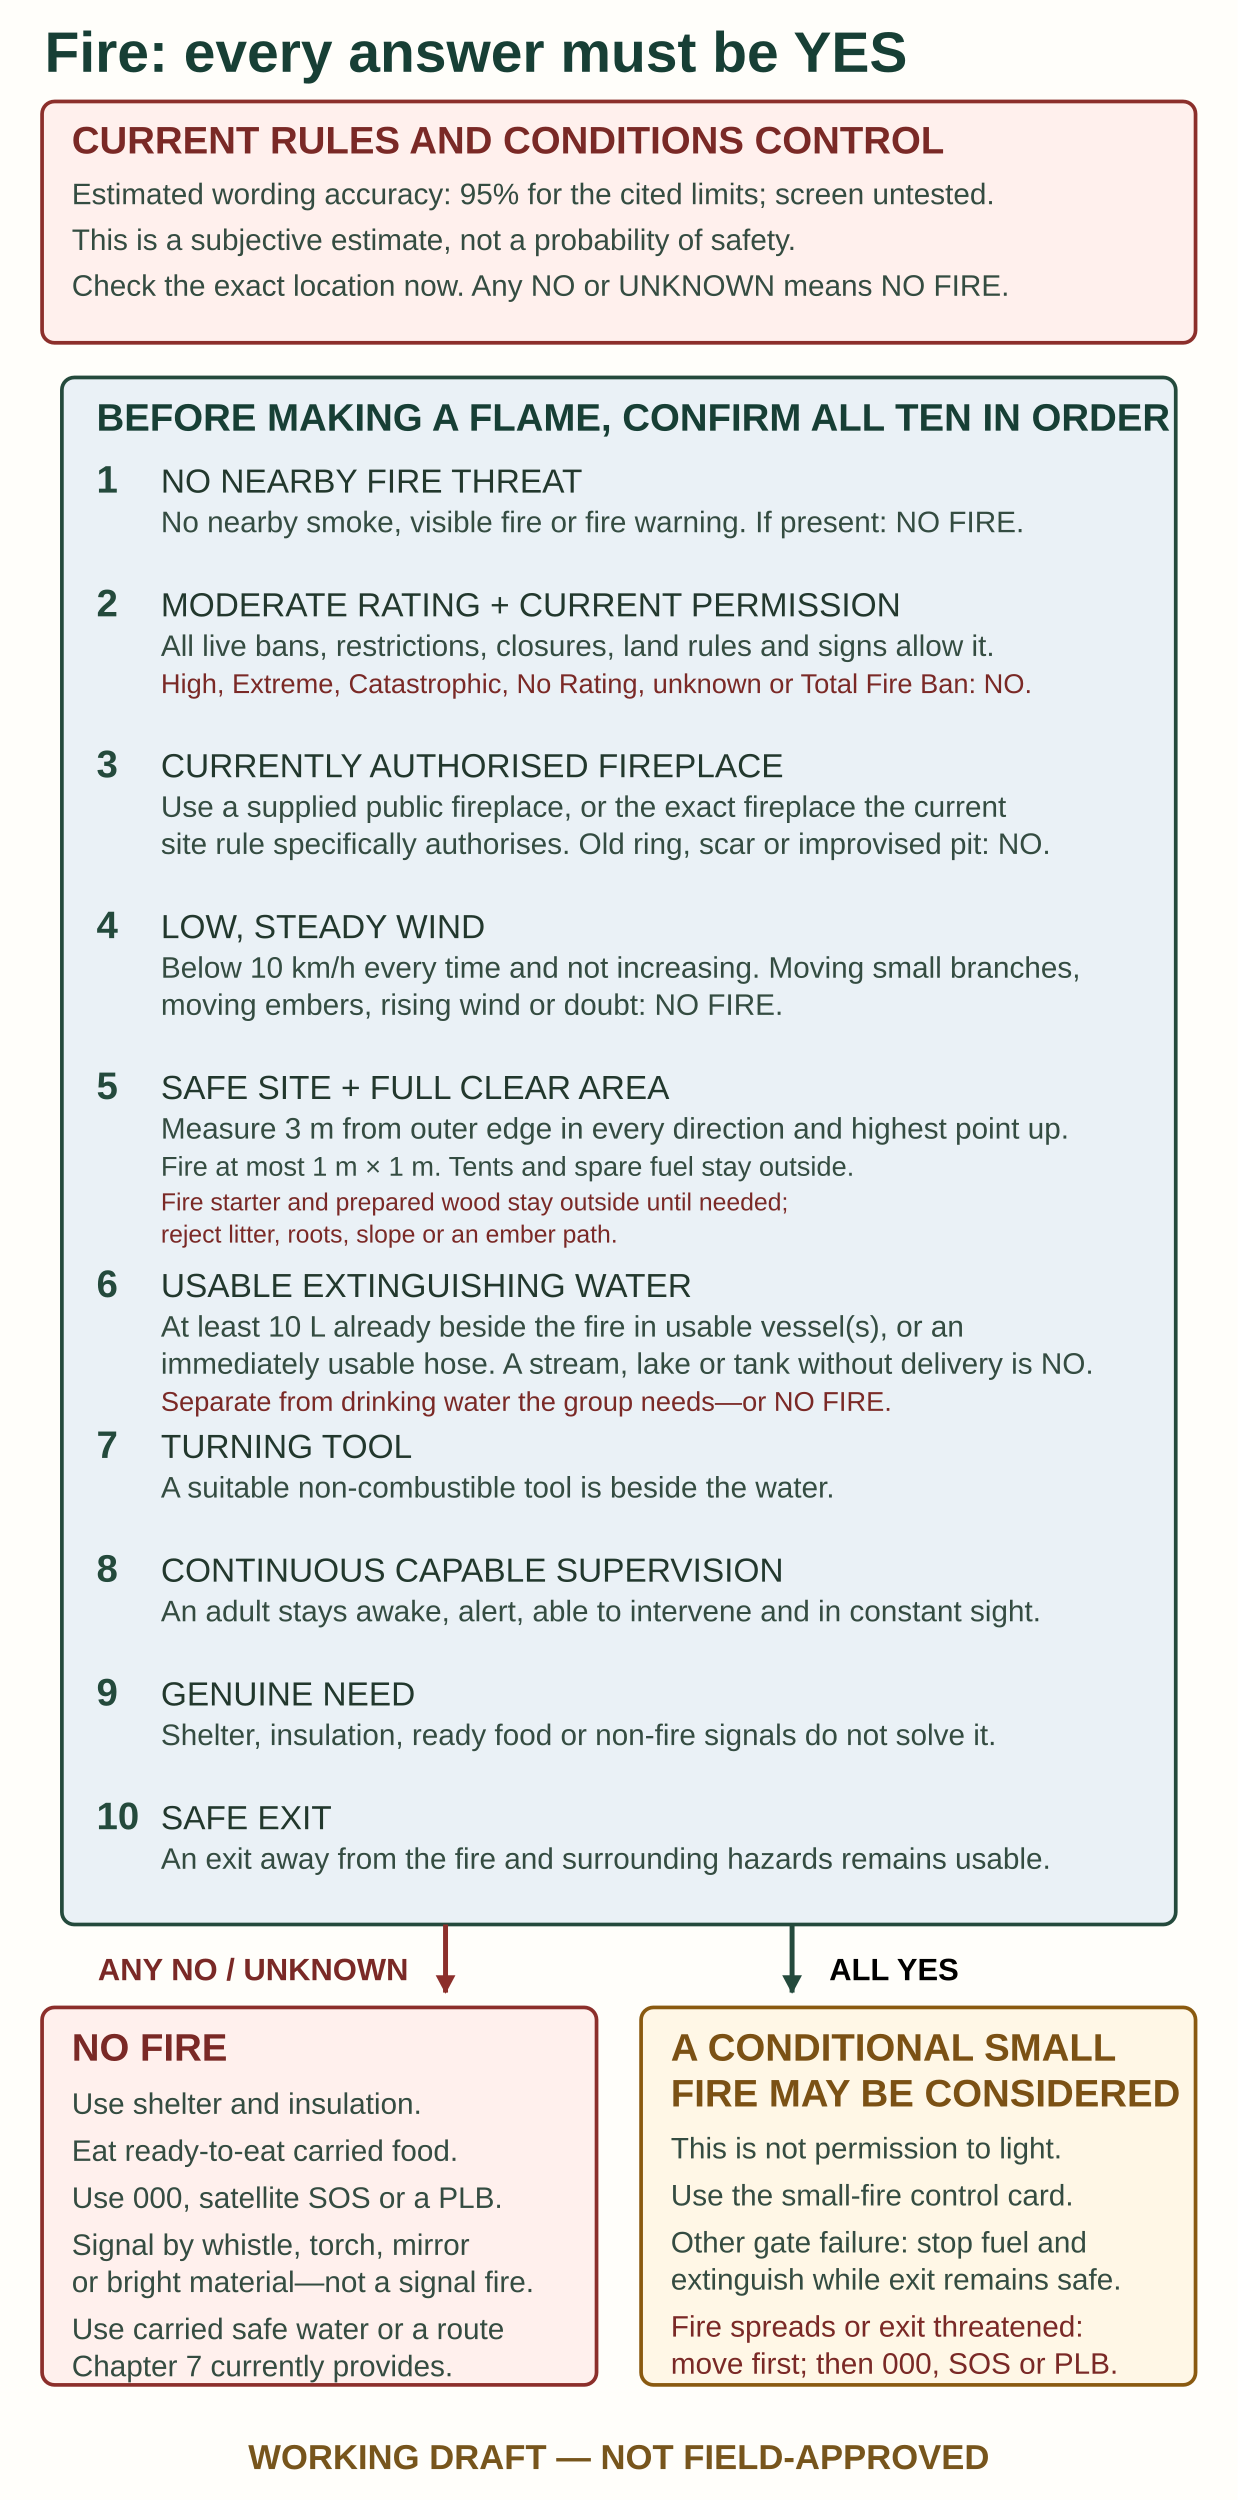
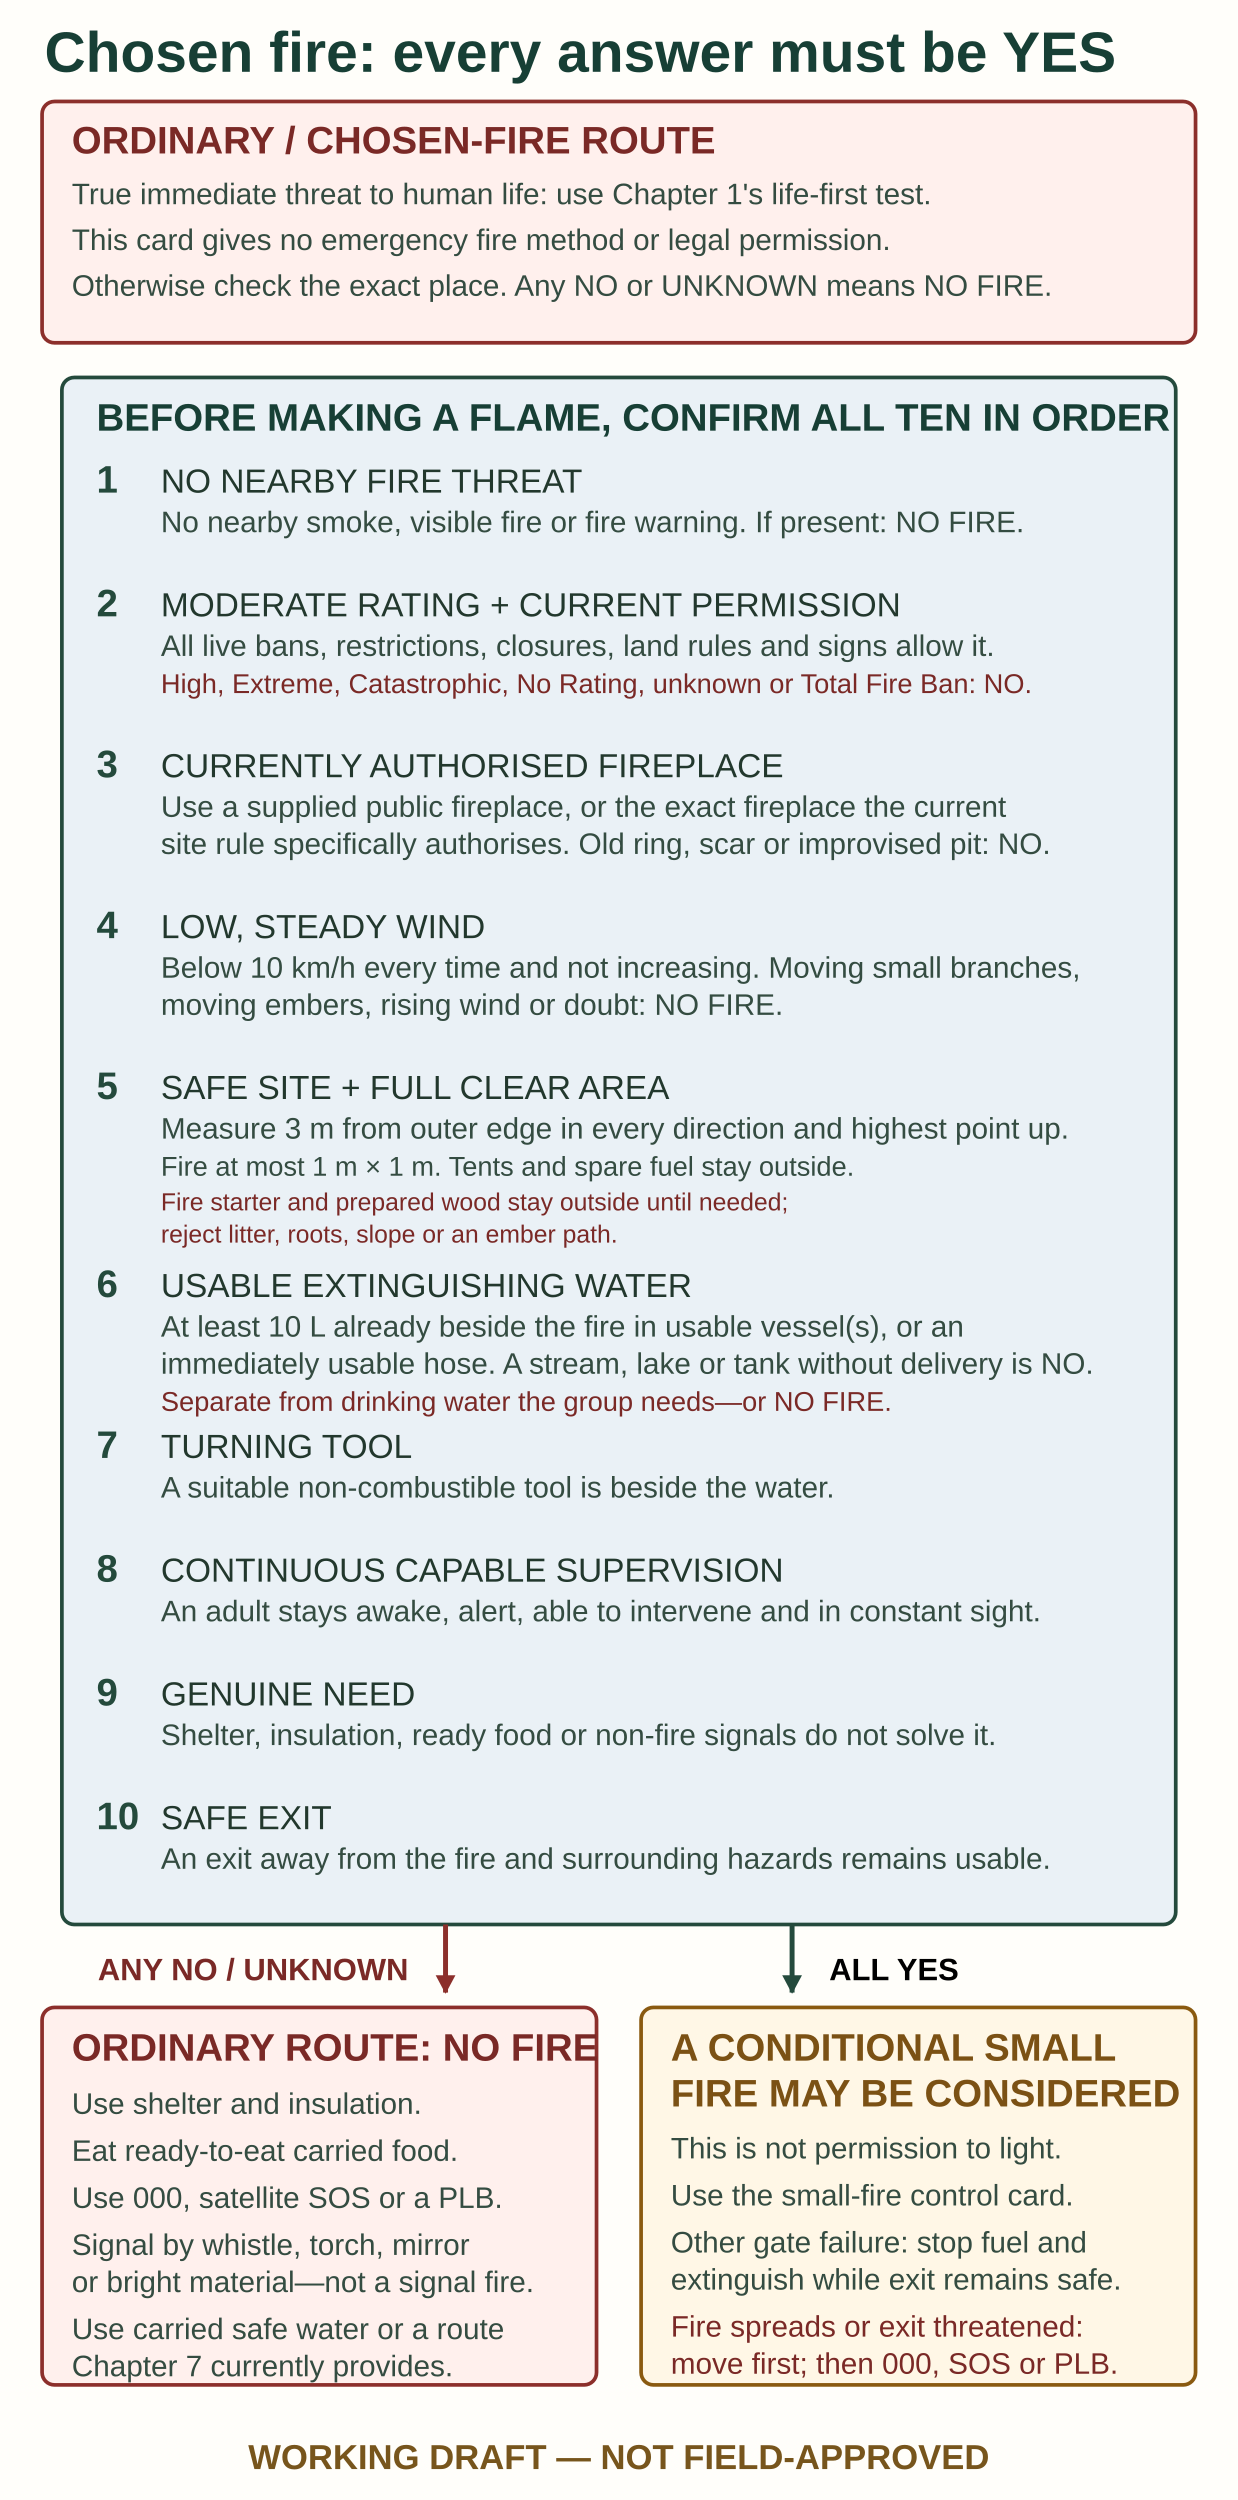
<svg xmlns="http://www.w3.org/2000/svg" width="1000" height="2020" viewBox="0 0 1000 2020" role="img" aria-labelledby="title desc">
  <defs>
    <marker id="arrow" markerUnits="userSpaceOnUse" markerWidth="16" markerHeight="16" refX="14" refY="8" orient="auto">
      <path d="M0 0 L15 8 L0 16 Z" fill="#244a3c" />
    </marker>
    <marker id="arrowRed" markerUnits="userSpaceOnUse" markerWidth="16" markerHeight="16" refX="14" refY="8" orient="auto">
      <path d="M0 0 L15 8 L0 16 Z" fill="#8c2f2b" />
    </marker>
    <style>
      .bg{fill:#fffefa}.decision{fill:#eaf1f6;stroke:#244a3c;stroke-width:3}.warning{fill:#fff0ed;stroke:#8c2f2b;stroke-width:3}.caution{fill:#fff7e6;stroke:#8a5a10;stroke-width:3}.path{fill:none;stroke:#244a3c;stroke-width:4;marker-end:url(#arrow)}.stopPath{fill:none;stroke:#8c2f2b;stroke-width:4;marker-end:url(#arrowRed)}.title{font:700 46px Arial,sans-serif;fill:#173f35}.head{font:700 31px Arial,sans-serif;fill:#173f35}.body{font:27px Arial,sans-serif;fill:#22382d}.small{font:24px Arial,sans-serif;fill:#344c41}.branch{font:700 25px Arial,sans-serif}.red{fill:#7a2926}.amber{fill:#7b5114}.tick{fill:#244a3c;font:700 31px Arial,sans-serif}
    </style>
  </defs>
  <rect class="bg" width="1000" height="2020" />
-   <text class="title" x="36" y="58">Fire: every answer must be YES</text>
+   <text class="title" x="36" y="58">Chosen fire: every answer must be YES</text>
  <rect class="warning" x="34" y="82" width="932" height="195" rx="10" />
-   <text class="head red" x="58" y="124">CURRENT RULES AND CONDITIONS CONTROL</text>
-   <text class="small" x="58" y="165">Estimated wording accuracy: 95% for the cited limits; screen untested.</text>
-   <text class="small" x="58" y="202">This is a subjective estimate, not a probability of safety.</text>
-   <text class="small" x="58" y="239">Check the exact location now. Any NO or UNKNOWN means NO FIRE.</text>
+   <text class="head red" x="58" y="124">ORDINARY / CHOSEN-FIRE ROUTE</text>
+   <text class="small" x="58" y="165">True immediate threat to human life: use Chapter 1's life-first test.</text>
+   <text class="small" x="58" y="202">This card gives no emergency fire method or legal permission.</text>
+   <text class="small" x="58" y="239">Otherwise check the exact place. Any NO or UNKNOWN means NO FIRE.</text>
  <rect class="decision" x="50" y="305" width="900" height="1250" rx="10" />
  <text class="head" x="78" y="348">BEFORE MAKING A FLAME, CONFIRM ALL TEN IN ORDER</text>
  <text class="tick" x="78" y="398">1</text>
  <text class="body" x="130" y="398">NO NEARBY FIRE THREAT</text>
  <text class="small" x="130" y="430">No nearby smoke, visible fire or fire warning. If present: NO FIRE.</text>
  <text class="tick" x="78" y="498">2</text>
  <text class="body" x="130" y="498">MODERATE RATING + CURRENT PERMISSION</text>
  <text class="small" x="130" y="530">All live bans, restrictions, closures, land rules and signs allow it.</text>
  <text class="small red" style="font-size:22px" x="130" y="560">High, Extreme, Catastrophic, No Rating, unknown or Total Fire Ban: NO.</text>
  <text class="tick" x="78" y="628">3</text>
  <text class="body" x="130" y="628">CURRENTLY AUTHORISED FIREPLACE</text>
  <text class="small" x="130" y="660">Use a supplied public fireplace, or the exact fireplace the current</text>
  <text class="small" x="130" y="690">site rule specifically authorises. Old ring, scar or improvised pit: NO.</text>
  <text class="tick" x="78" y="758">4</text>
  <text class="body" x="130" y="758">LOW, STEADY WIND</text>
  <text class="small" x="130" y="790">Below 10 km/h every time and not increasing. Moving small branches,</text>
  <text class="small" x="130" y="820">moving embers, rising wind or doubt: NO FIRE.</text>
  <text class="tick" x="78" y="888">5</text>
  <text class="body" x="130" y="888">SAFE SITE + FULL CLEAR AREA</text>
  <text class="small" x="130" y="920">Measure 3 m from outer edge in every direction and highest point up.</text>
  <text class="small" style="font-size:22px" x="130" y="950">Fire at most 1 m × 1 m. Tents and spare fuel stay outside.</text>
  <text class="small red" style="font-size:20px" x="130" y="978">Fire starter and prepared wood stay outside until needed;</text>
  <text class="small red" style="font-size:20px" x="130" y="1004">reject litter, roots, slope or an ember path.</text>
  <text class="tick" x="78" y="1048">6</text>
  <text class="body" x="130" y="1048">USABLE EXTINGUISHING WATER</text>
  <text class="small" x="130" y="1080">At least 10 L already beside the fire in usable vessel(s), or an</text>
  <text class="small" x="130" y="1110">immediately usable hose. A stream, lake or tank without delivery is NO.</text>
  <text class="small red" style="font-size:22px" x="130" y="1140">Separate from drinking water the group needs—or NO FIRE.</text>
  <text class="tick" x="78" y="1178">7</text>
  <text class="body" x="130" y="1178">TURNING TOOL</text>
  <text class="small" x="130" y="1210">A suitable non-combustible tool is beside the water.</text>
  <text class="tick" x="78" y="1278">8</text>
  <text class="body" x="130" y="1278">CONTINUOUS CAPABLE SUPERVISION</text>
  <text class="small" x="130" y="1310">An adult stays awake, alert, able to intervene and in constant sight.</text>
  <text class="tick" x="78" y="1378">9</text>
  <text class="body" x="130" y="1378">GENUINE NEED</text>
  <text class="small" x="130" y="1410">Shelter, insulation, ready food or non-fire signals do not solve it.</text>
  <text class="tick" x="78" y="1478">10</text>
  <text class="body" x="130" y="1478">SAFE EXIT</text>
  <text class="small" x="130" y="1510">An exit away from the fire and surrounding hazards remains usable.</text>
  <path class="stopPath" d="M360 1555 V1610" />
  <text class="branch red" x="330" y="1600" text-anchor="end">ANY NO / UNKNOWN</text>
  <path class="path" d="M640 1555 V1610" />
  <text class="branch" x="670" y="1600">ALL YES</text>
  <rect class="warning" x="34" y="1622" width="448" height="305" rx="10" />
-   <text class="head red" x="58" y="1665">NO FIRE</text>
+   <text class="head red" x="58" y="1665">ORDINARY ROUTE: NO FIRE</text>
  <text class="small" x="58" y="1708">Use shelter and insulation.</text>
  <text class="small" x="58" y="1746">Eat ready-to-eat carried food.</text>
  <text class="small" x="58" y="1784">Use 000, satellite SOS or a PLB.</text>
  <text class="small" x="58" y="1822">Signal by whistle, torch, mirror</text>
  <text class="small" x="58" y="1852">or bright material—not a signal fire.</text>
  <text class="small" x="58" y="1890">Use carried safe water or a route</text>
  <text class="small" x="58" y="1920">Chapter 7 currently provides.</text>
  <rect class="caution" x="518" y="1622" width="448" height="305" rx="10" />
  <text class="head amber" x="542" y="1665">A CONDITIONAL SMALL</text>
  <text class="head amber" x="542" y="1702">FIRE MAY BE CONSIDERED</text>
  <text class="small" x="542" y="1744">This is not permission to light.</text>
  <text class="small" x="542" y="1782">Use the small-fire control card.</text>
  <text class="small" x="542" y="1820">Other gate failure: stop fuel and</text>
  <text class="small" x="542" y="1850">extinguish while exit remains safe.</text>
  <text class="small red" x="542" y="1888">Fire spreads or exit threatened:</text>
  <text class="small red" x="542" y="1918">move first; then 000, SOS or PLB.</text>
  <text x="500" y="1995" text-anchor="middle" font-family="Arial,sans-serif" font-size="28" font-weight="700" fill="#77551c">WORKING DRAFT — NOT FIELD-APPROVED</text>
</svg>
